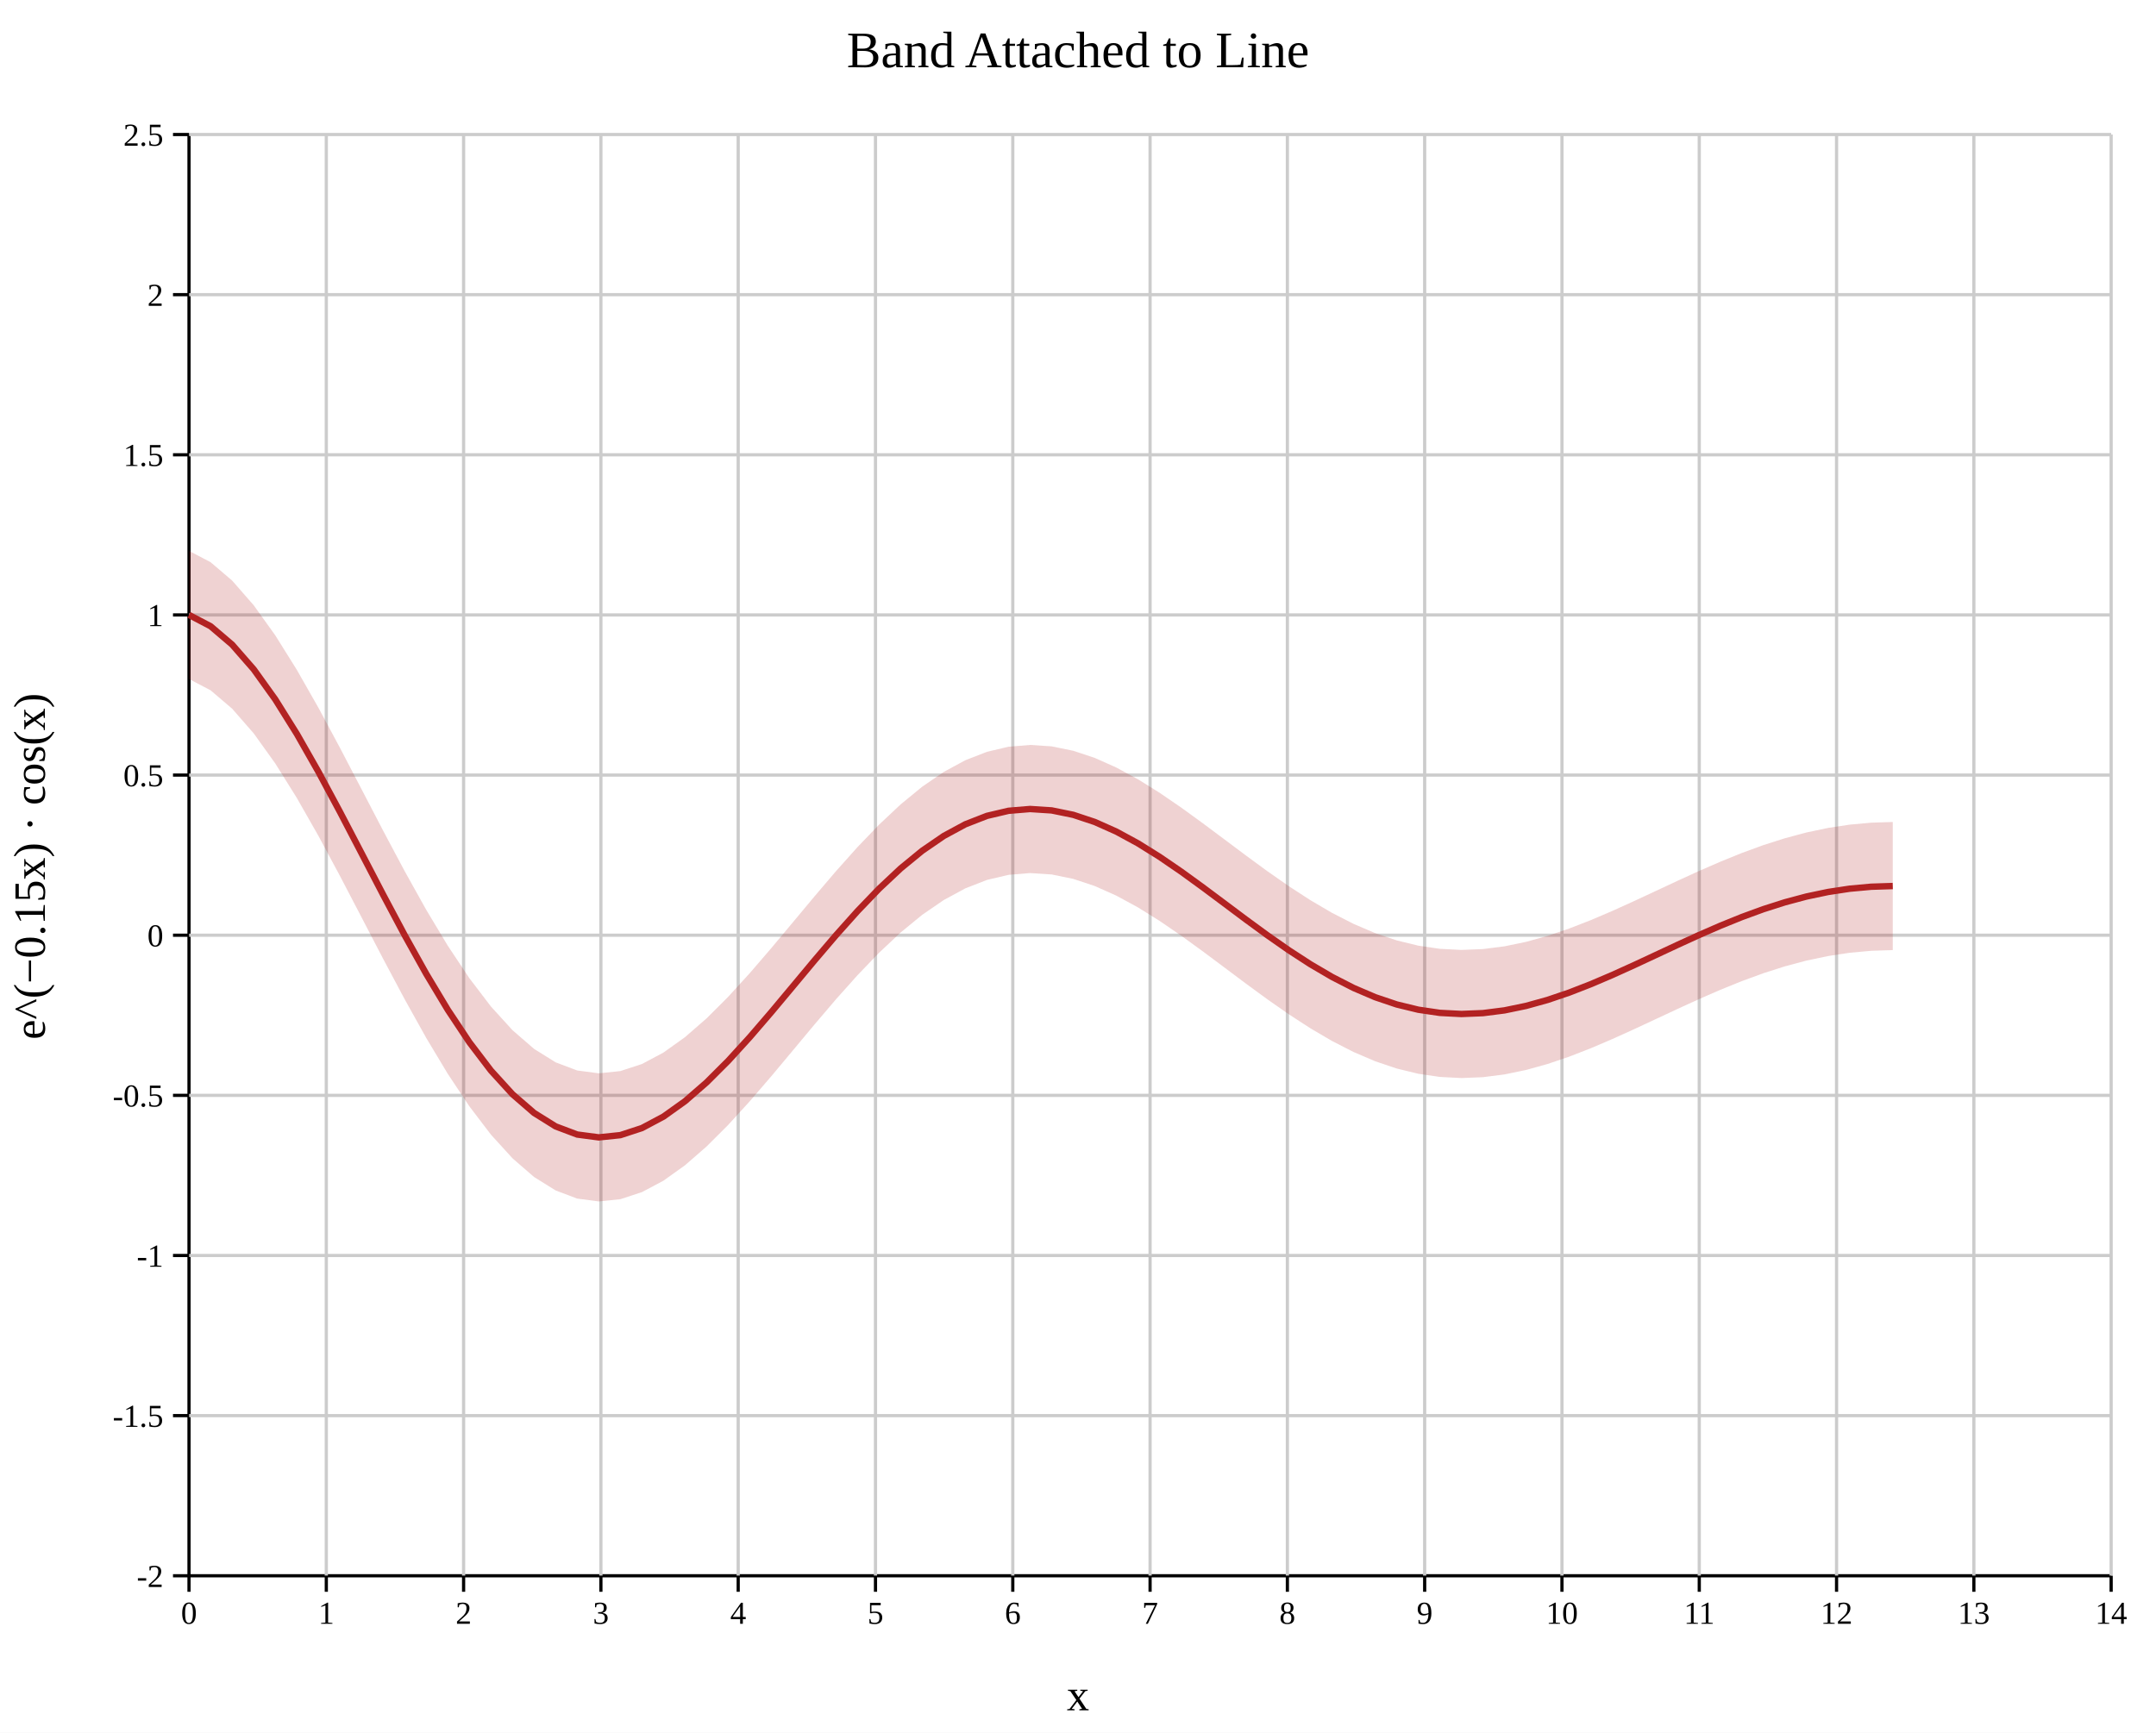
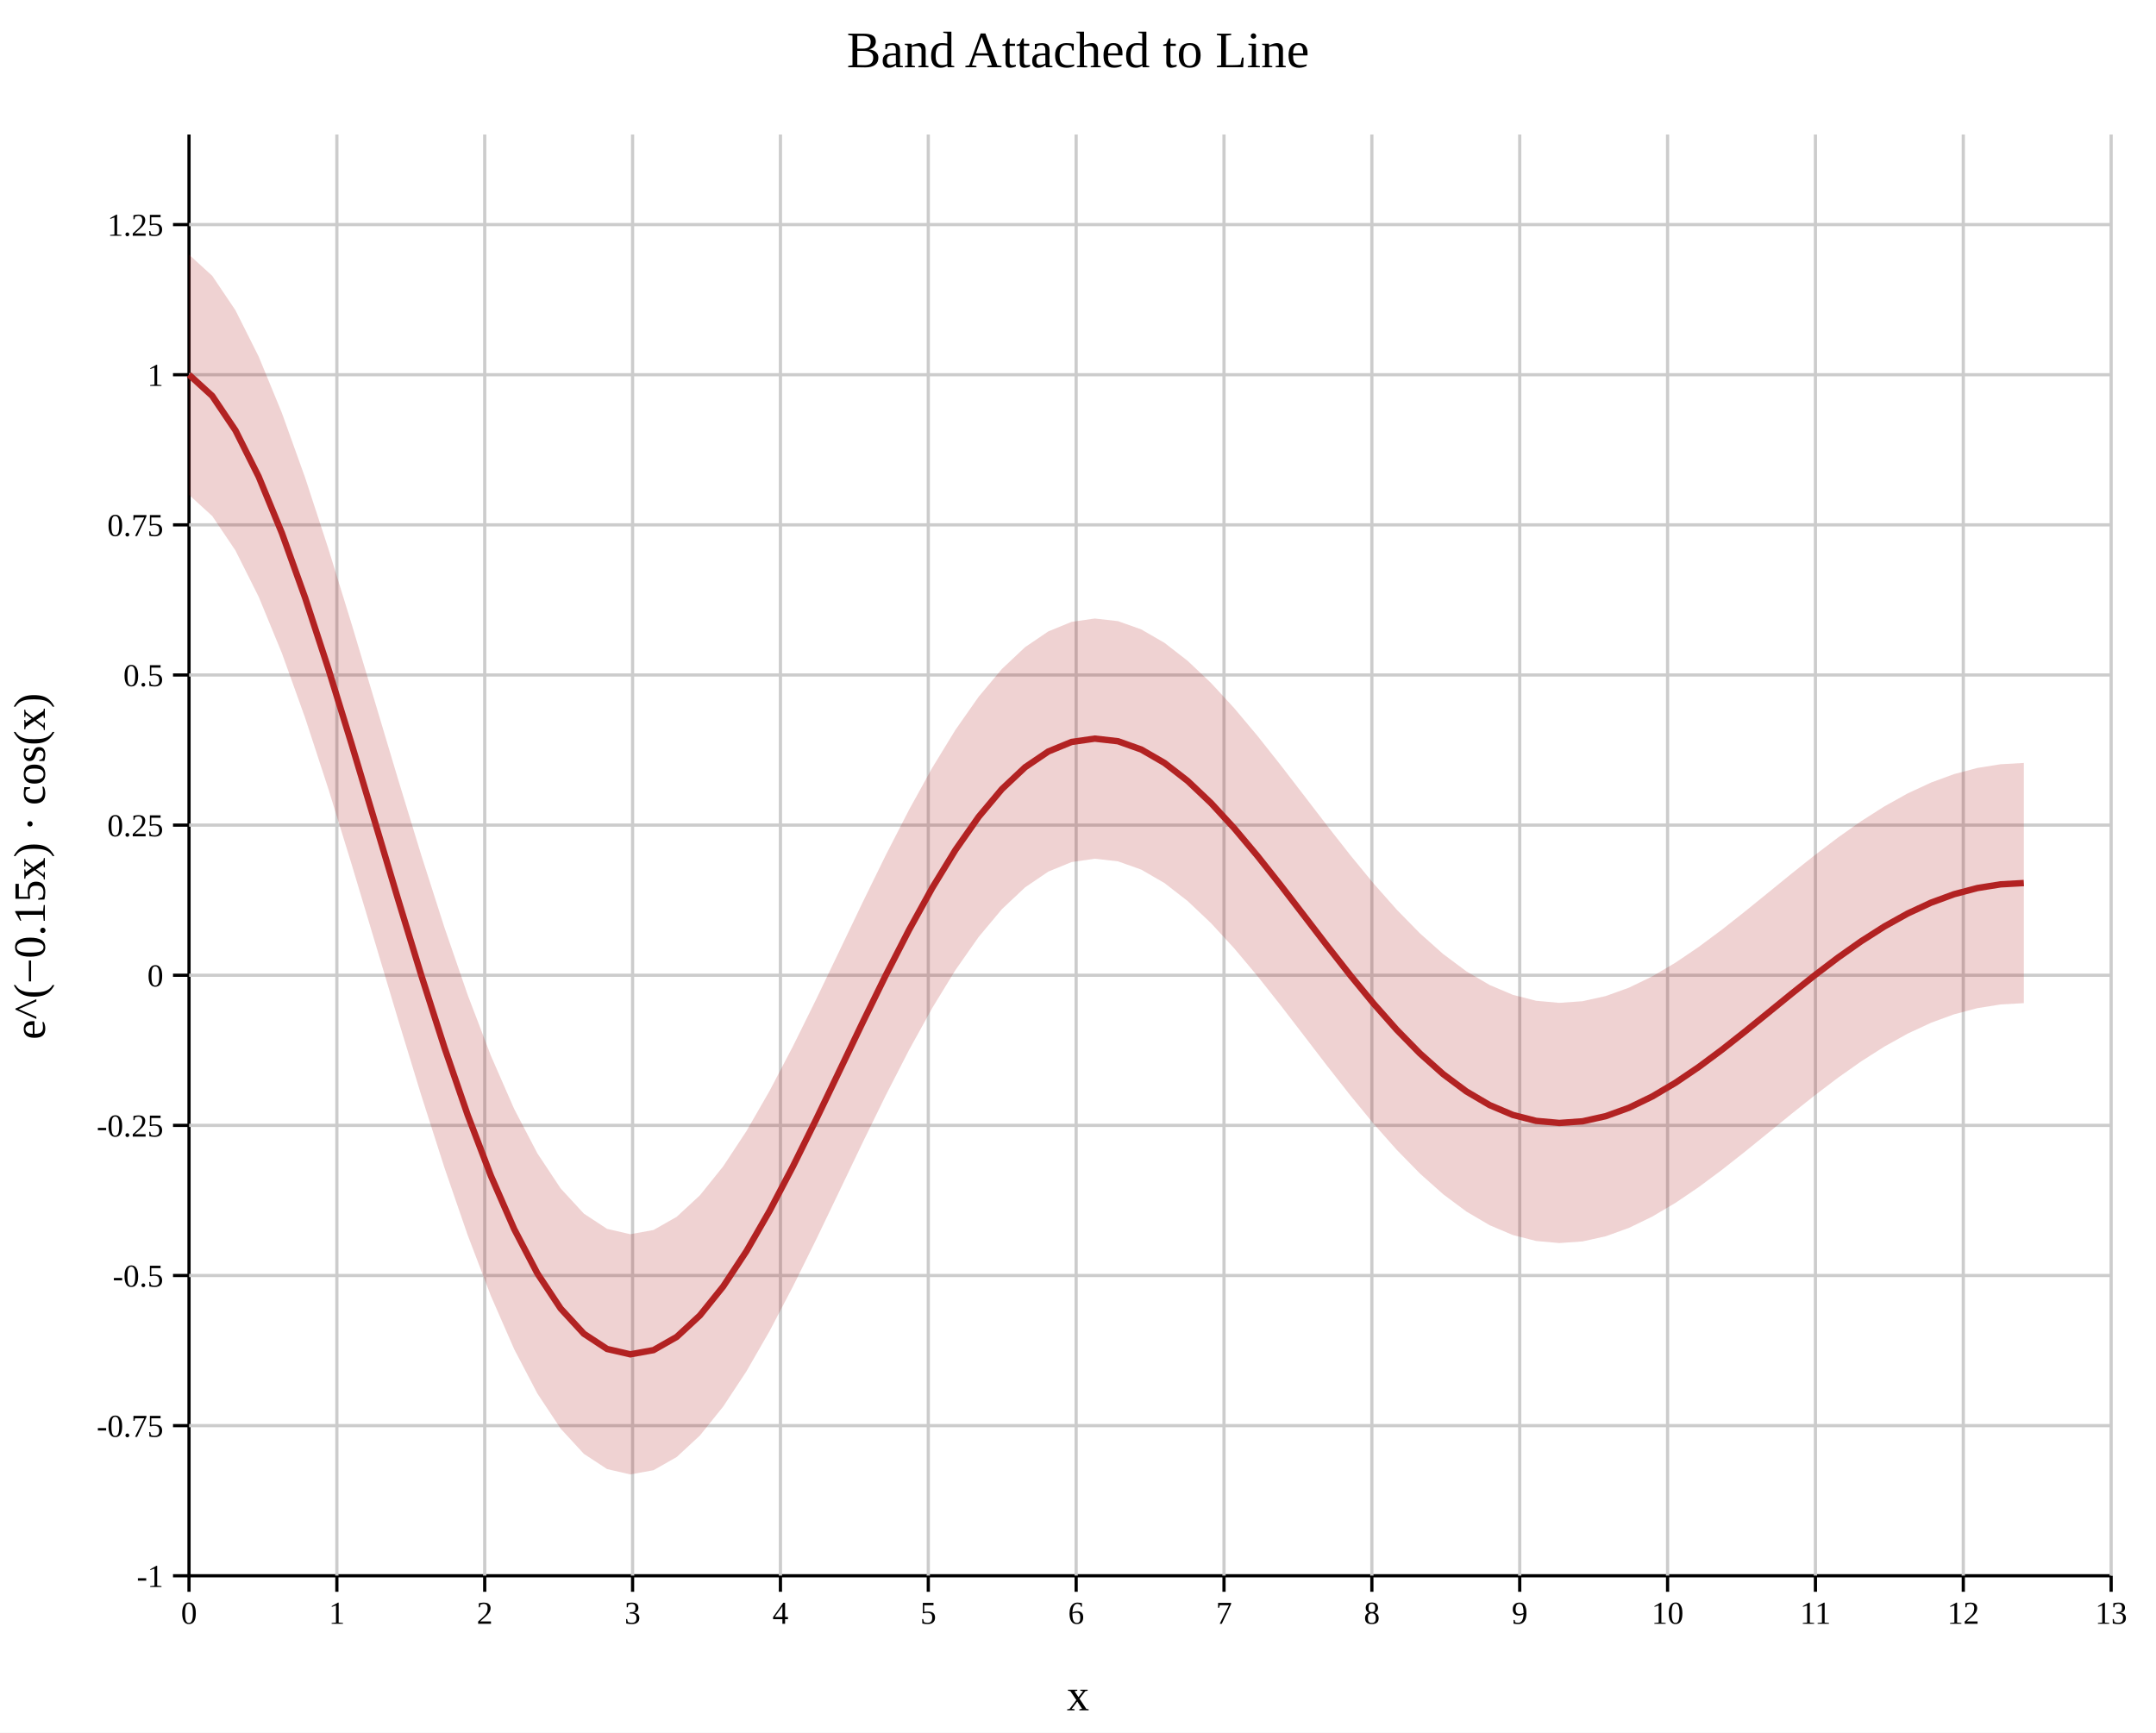
<svg xmlns="http://www.w3.org/2000/svg" width="673" height="541" fill="black">
  <rect width="100%" height="100%" fill="white" />
  <line x1="59" y1="492" x2="659" y2="492" stroke="black" stroke-width="1" />
  <line x1="59" y1="42" x2="59" y2="492" stroke="black" stroke-width="1" />
-   <line x1="101.857" y1="42" x2="101.857" y2="492" stroke="#ccc" stroke-width="1" />
-   <line x1="144.714" y1="42" x2="144.714" y2="492" stroke="#ccc" stroke-width="1" />
-   <line x1="187.571" y1="42" x2="187.571" y2="492" stroke="#ccc" stroke-width="1" />
-   <line x1="230.429" y1="42" x2="230.429" y2="492" stroke="#ccc" stroke-width="1" />
-   <line x1="273.286" y1="42" x2="273.286" y2="492" stroke="#ccc" stroke-width="1" />
-   <line x1="316.143" y1="42" x2="316.143" y2="492" stroke="#ccc" stroke-width="1" />
-   <line x1="359" y1="42" x2="359" y2="492" stroke="#ccc" stroke-width="1" />
-   <line x1="401.857" y1="42" x2="401.857" y2="492" stroke="#ccc" stroke-width="1" />
-   <line x1="444.714" y1="42" x2="444.714" y2="492" stroke="#ccc" stroke-width="1" />
-   <line x1="487.571" y1="42" x2="487.571" y2="492" stroke="#ccc" stroke-width="1" />
-   <line x1="530.429" y1="42" x2="530.429" y2="492" stroke="#ccc" stroke-width="1" />
-   <line x1="573.286" y1="42" x2="573.286" y2="492" stroke="#ccc" stroke-width="1" />
-   <line x1="616.143" y1="42" x2="616.143" y2="492" stroke="#ccc" stroke-width="1" />
+   <line x1="105.154" y1="42" x2="105.154" y2="492" stroke="#ccc" stroke-width="1" />
+   <line x1="151.308" y1="42" x2="151.308" y2="492" stroke="#ccc" stroke-width="1" />
+   <line x1="197.462" y1="42" x2="197.462" y2="492" stroke="#ccc" stroke-width="1" />
+   <line x1="243.615" y1="42" x2="243.615" y2="492" stroke="#ccc" stroke-width="1" />
+   <line x1="289.769" y1="42" x2="289.769" y2="492" stroke="#ccc" stroke-width="1" />
+   <line x1="335.923" y1="42" x2="335.923" y2="492" stroke="#ccc" stroke-width="1" />
+   <line x1="382.077" y1="42" x2="382.077" y2="492" stroke="#ccc" stroke-width="1" />
+   <line x1="428.231" y1="42" x2="428.231" y2="492" stroke="#ccc" stroke-width="1" />
+   <line x1="474.385" y1="42" x2="474.385" y2="492" stroke="#ccc" stroke-width="1" />
+   <line x1="520.538" y1="42" x2="520.538" y2="492" stroke="#ccc" stroke-width="1" />
+   <line x1="566.692" y1="42" x2="566.692" y2="492" stroke="#ccc" stroke-width="1" />
+   <line x1="612.846" y1="42" x2="612.846" y2="492" stroke="#ccc" stroke-width="1" />
  <line x1="659" y1="42" x2="659" y2="492" stroke="#ccc" stroke-width="1" />
-   <line x1="59" y1="442" x2="659" y2="442" stroke="#ccc" stroke-width="1" />
-   <line x1="59" y1="392" x2="659" y2="392" stroke="#ccc" stroke-width="1" />
-   <line x1="59" y1="342" x2="659" y2="342" stroke="#ccc" stroke-width="1" />
-   <line x1="59" y1="292" x2="659" y2="292" stroke="#ccc" stroke-width="1" />
-   <line x1="59" y1="242" x2="659" y2="242" stroke="#ccc" stroke-width="1" />
-   <line x1="59" y1="192" x2="659" y2="192" stroke="#ccc" stroke-width="1" />
-   <line x1="59" y1="142" x2="659" y2="142" stroke="#ccc" stroke-width="1" />
-   <line x1="59" y1="92" x2="659" y2="92" stroke="#ccc" stroke-width="1" />
-   <line x1="59" y1="42" x2="659" y2="42" stroke="#ccc" stroke-width="1" />
+   <line x1="59" y1="445.125" x2="659" y2="445.125" stroke="#ccc" stroke-width="1" />
+   <line x1="59" y1="398.25" x2="659" y2="398.25" stroke="#ccc" stroke-width="1" />
+   <line x1="59" y1="351.375" x2="659" y2="351.375" stroke="#ccc" stroke-width="1" />
+   <line x1="59" y1="304.5" x2="659" y2="304.5" stroke="#ccc" stroke-width="1" />
+   <line x1="59" y1="257.625" x2="659" y2="257.625" stroke="#ccc" stroke-width="1" />
+   <line x1="59" y1="210.75" x2="659" y2="210.75" stroke="#ccc" stroke-width="1" />
+   <line x1="59" y1="163.875" x2="659" y2="163.875" stroke="#ccc" stroke-width="1" />
+   <line x1="59" y1="117" x2="659" y2="117" stroke="#ccc" stroke-width="1" />
+   <line x1="59" y1="70.125" x2="659" y2="70.125" stroke="#ccc" stroke-width="1" />
  <line x1="59" y1="492" x2="59" y2="497" stroke="black" stroke-width="1" />
  <text x="59" y="507" font-size="10" text-anchor="middle">0</text>
-   <line x1="101.857" y1="492" x2="101.857" y2="497" stroke="black" stroke-width="1" />
-   <text x="101.857" y="507" font-size="10" text-anchor="middle">1</text>
-   <line x1="144.714" y1="492" x2="144.714" y2="497" stroke="black" stroke-width="1" />
-   <text x="144.714" y="507" font-size="10" text-anchor="middle">2</text>
-   <line x1="187.571" y1="492" x2="187.571" y2="497" stroke="black" stroke-width="1" />
-   <text x="187.571" y="507" font-size="10" text-anchor="middle">3</text>
-   <line x1="230.429" y1="492" x2="230.429" y2="497" stroke="black" stroke-width="1" />
-   <text x="230.429" y="507" font-size="10" text-anchor="middle">4</text>
-   <line x1="273.286" y1="492" x2="273.286" y2="497" stroke="black" stroke-width="1" />
-   <text x="273.286" y="507" font-size="10" text-anchor="middle">5</text>
-   <line x1="316.143" y1="492" x2="316.143" y2="497" stroke="black" stroke-width="1" />
-   <text x="316.143" y="507" font-size="10" text-anchor="middle">6</text>
-   <line x1="359" y1="492" x2="359" y2="497" stroke="black" stroke-width="1" />
-   <text x="359" y="507" font-size="10" text-anchor="middle">7</text>
-   <line x1="401.857" y1="492" x2="401.857" y2="497" stroke="black" stroke-width="1" />
-   <text x="401.857" y="507" font-size="10" text-anchor="middle">8</text>
-   <line x1="444.714" y1="492" x2="444.714" y2="497" stroke="black" stroke-width="1" />
-   <text x="444.714" y="507" font-size="10" text-anchor="middle">9</text>
-   <line x1="487.571" y1="492" x2="487.571" y2="497" stroke="black" stroke-width="1" />
-   <text x="487.571" y="507" font-size="10" text-anchor="middle">10</text>
-   <line x1="530.429" y1="492" x2="530.429" y2="497" stroke="black" stroke-width="1" />
-   <text x="530.429" y="507" font-size="10" text-anchor="middle">11</text>
-   <line x1="573.286" y1="492" x2="573.286" y2="497" stroke="black" stroke-width="1" />
-   <text x="573.286" y="507" font-size="10" text-anchor="middle">12</text>
-   <line x1="616.143" y1="492" x2="616.143" y2="497" stroke="black" stroke-width="1" />
-   <text x="616.143" y="507" font-size="10" text-anchor="middle">13</text>
+   <line x1="105.154" y1="492" x2="105.154" y2="497" stroke="black" stroke-width="1" />
+   <text x="105.154" y="507" font-size="10" text-anchor="middle">1</text>
+   <line x1="151.308" y1="492" x2="151.308" y2="497" stroke="black" stroke-width="1" />
+   <text x="151.308" y="507" font-size="10" text-anchor="middle">2</text>
+   <line x1="197.462" y1="492" x2="197.462" y2="497" stroke="black" stroke-width="1" />
+   <text x="197.462" y="507" font-size="10" text-anchor="middle">3</text>
+   <line x1="243.615" y1="492" x2="243.615" y2="497" stroke="black" stroke-width="1" />
+   <text x="243.615" y="507" font-size="10" text-anchor="middle">4</text>
+   <line x1="289.769" y1="492" x2="289.769" y2="497" stroke="black" stroke-width="1" />
+   <text x="289.769" y="507" font-size="10" text-anchor="middle">5</text>
+   <line x1="335.923" y1="492" x2="335.923" y2="497" stroke="black" stroke-width="1" />
+   <text x="335.923" y="507" font-size="10" text-anchor="middle">6</text>
+   <line x1="382.077" y1="492" x2="382.077" y2="497" stroke="black" stroke-width="1" />
+   <text x="382.077" y="507" font-size="10" text-anchor="middle">7</text>
+   <line x1="428.231" y1="492" x2="428.231" y2="497" stroke="black" stroke-width="1" />
+   <text x="428.231" y="507" font-size="10" text-anchor="middle">8</text>
+   <line x1="474.385" y1="492" x2="474.385" y2="497" stroke="black" stroke-width="1" />
+   <text x="474.385" y="507" font-size="10" text-anchor="middle">9</text>
+   <line x1="520.538" y1="492" x2="520.538" y2="497" stroke="black" stroke-width="1" />
+   <text x="520.538" y="507" font-size="10" text-anchor="middle">10</text>
+   <line x1="566.692" y1="492" x2="566.692" y2="497" stroke="black" stroke-width="1" />
+   <text x="566.692" y="507" font-size="10" text-anchor="middle">11</text>
+   <line x1="612.846" y1="492" x2="612.846" y2="497" stroke="black" stroke-width="1" />
+   <text x="612.846" y="507" font-size="10" text-anchor="middle">12</text>
  <line x1="659" y1="492" x2="659" y2="497" stroke="black" stroke-width="1" />
-   <text x="659" y="507" font-size="10" text-anchor="middle">14</text>
+   <text x="659" y="507" font-size="10" text-anchor="middle">13</text>
  <line x1="54" y1="492" x2="59" y2="492" stroke="black" stroke-width="1" />
-   <text x="51" y="495.5" font-size="10" text-anchor="end">-2</text>
-   <line x1="54" y1="442" x2="59" y2="442" stroke="black" stroke-width="1" />
-   <text x="51" y="445.5" font-size="10" text-anchor="end">-1.5</text>
-   <line x1="54" y1="392" x2="59" y2="392" stroke="black" stroke-width="1" />
-   <text x="51" y="395.5" font-size="10" text-anchor="end">-1</text>
-   <line x1="54" y1="342" x2="59" y2="342" stroke="black" stroke-width="1" />
-   <text x="51" y="345.5" font-size="10" text-anchor="end">-0.5</text>
-   <line x1="54" y1="292" x2="59" y2="292" stroke="black" stroke-width="1" />
-   <text x="51" y="295.5" font-size="10" text-anchor="end">0</text>
-   <line x1="54" y1="242" x2="59" y2="242" stroke="black" stroke-width="1" />
-   <text x="51" y="245.5" font-size="10" text-anchor="end">0.5</text>
-   <line x1="54" y1="192" x2="59" y2="192" stroke="black" stroke-width="1" />
-   <text x="51" y="195.5" font-size="10" text-anchor="end">1</text>
-   <line x1="54" y1="142" x2="59" y2="142" stroke="black" stroke-width="1" />
-   <text x="51" y="145.5" font-size="10" text-anchor="end">1.5</text>
-   <line x1="54" y1="92" x2="59" y2="92" stroke="black" stroke-width="1" />
-   <text x="51" y="95.5" font-size="10" text-anchor="end">2</text>
-   <line x1="54" y1="42" x2="59" y2="42" stroke="black" stroke-width="1" />
-   <text x="51" y="45.5" font-size="10" text-anchor="end">2.5</text>
+   <text x="51" y="495.5" font-size="10" text-anchor="end">-1</text>
+   <line x1="54" y1="445.125" x2="59" y2="445.125" stroke="black" stroke-width="1" />
+   <text x="51" y="448.625" font-size="10" text-anchor="end">-0.75</text>
+   <line x1="54" y1="398.25" x2="59" y2="398.25" stroke="black" stroke-width="1" />
+   <text x="51" y="401.75" font-size="10" text-anchor="end">-0.5</text>
+   <line x1="54" y1="351.375" x2="59" y2="351.375" stroke="black" stroke-width="1" />
+   <text x="51" y="354.875" font-size="10" text-anchor="end">-0.25</text>
+   <line x1="54" y1="304.5" x2="59" y2="304.5" stroke="black" stroke-width="1" />
+   <text x="51" y="308" font-size="10" text-anchor="end">0</text>
+   <line x1="54" y1="257.625" x2="59" y2="257.625" stroke="black" stroke-width="1" />
+   <text x="51" y="261.125" font-size="10" text-anchor="end">0.25</text>
+   <line x1="54" y1="210.75" x2="59" y2="210.75" stroke="black" stroke-width="1" />
+   <text x="51" y="214.25" font-size="10" text-anchor="end">0.5</text>
+   <line x1="54" y1="163.875" x2="59" y2="163.875" stroke="black" stroke-width="1" />
+   <text x="51" y="167.375" font-size="10" text-anchor="end">0.75</text>
+   <line x1="54" y1="117" x2="59" y2="117" stroke="black" stroke-width="1" />
+   <text x="51" y="120.5" font-size="10" text-anchor="end">1</text>
+   <line x1="54" y1="70.125" x2="59" y2="70.125" stroke="black" stroke-width="1" />
+   <text x="51" y="73.625" font-size="10" text-anchor="end">1.25</text>
  <text x="336.5" y="534" font-size="14" text-anchor="middle">x</text>
  <text x="14" y="270.5" font-size="14" text-anchor="middle" transform="rotate(-90,14,270.5)">e^(−0.15x) · cos(x)</text>
  <text x="336.5" y="21" font-size="16" text-anchor="middle">Band Attached to Line</text>
-   <path d="M 59 172 L 65.732 175.531 L 72.464 181.272 L 79.196 188.98 L 85.928 198.375 L 92.66 209.148 L 99.392 220.97 L 106.124 233.504 L 112.856 246.407 L 119.588 259.346 L 126.32 272 L 133.052 284.072 L 139.784 295.291 L 146.516 305.421 L 153.248 314.263 L 159.98 321.658 L 166.712 327.492 L 173.444 331.693 L 180.176 334.232 L 186.908 335.124 L 193.64 334.423 L 200.372 332.219 L 207.104 328.635 L 213.836 323.823 L 220.568 317.959 L 227.3 311.234 L 234.032 303.854 L 240.764 296.03 L 247.496 287.976 L 254.228 279.899 L 260.96 272 L 267.692 264.464 L 274.423 257.461 L 281.155 251.138 L 287.887 245.618 L 294.619 241.002 L 301.351 237.36 L 308.083 234.738 L 314.815 233.153 L 321.547 232.596 L 328.279 233.034 L 335.011 234.41 L 341.743 236.647 L 348.475 239.65 L 355.207 243.311 L 361.939 247.509 L 368.671 252.116 L 375.403 257 L 382.135 262.027 L 388.867 267.069 L 395.599 272 L 402.331 276.704 L 409.063 281.076 L 415.795 285.023 L 422.527 288.468 L 429.259 291.35 L 435.991 293.623 L 442.723 295.26 L 449.455 296.249 L 456.187 296.597 L 462.919 296.324 L 469.651 295.465 L 476.383 294.068 L 483.115 292.194 L 489.847 289.908 L 496.579 287.288 L 503.311 284.412 L 510.043 281.364 L 516.775 278.225 L 523.507 275.078 L 530.239 272 L 536.971 269.064 L 543.703 266.335 L 550.435 263.871 L 557.167 261.72 L 563.899 259.921 L 570.631 258.502 L 577.363 257.48 L 584.095 256.863 L 590.827 256.646 L 590.827 296.646 L 584.095 296.863 L 577.363 297.48 L 570.631 298.502 L 563.899 299.921 L 557.167 301.72 L 550.435 303.871 L 543.703 306.335 L 536.971 309.064 L 530.239 312 L 523.507 315.078 L 516.775 318.225 L 510.043 321.364 L 503.311 324.412 L 496.579 327.288 L 489.847 329.908 L 483.115 332.194 L 476.383 334.068 L 469.651 335.465 L 462.919 336.324 L 456.187 336.597 L 449.455 336.249 L 442.723 335.26 L 435.991 333.623 L 429.259 331.35 L 422.527 328.468 L 415.795 325.023 L 409.063 321.076 L 402.331 316.704 L 395.599 312 L 388.867 307.069 L 382.135 302.027 L 375.403 297 L 368.671 292.116 L 361.939 287.509 L 355.207 283.311 L 348.475 279.65 L 341.743 276.647 L 335.011 274.41 L 328.279 273.034 L 321.547 272.596 L 314.815 273.153 L 308.083 274.738 L 301.351 277.36 L 294.619 281.002 L 287.887 285.618 L 281.155 291.138 L 274.423 297.461 L 267.692 304.464 L 260.96 312 L 254.228 319.899 L 247.496 327.976 L 240.764 336.03 L 234.032 343.854 L 227.3 351.234 L 220.568 357.959 L 213.836 363.823 L 207.104 368.635 L 200.372 372.219 L 193.64 374.423 L 186.908 375.124 L 180.176 374.232 L 173.444 371.693 L 166.712 367.492 L 159.98 361.658 L 153.248 354.263 L 146.516 345.421 L 139.784 335.291 L 133.052 324.072 L 126.32 312 L 119.588 299.346 L 112.856 286.407 L 106.124 273.504 L 99.392 260.97 L 92.66 249.148 L 85.928 238.375 L 79.196 228.98 L 72.464 221.272 L 65.732 215.531 L 59 212 Z" stroke="none" stroke-width="0" fill="firebrick" fill-opacity="0.2" />
-   <path d="M 59 192 L 65.732 195.531 L 72.464 201.272 L 79.196 208.98 L 85.928 218.375 L 92.66 229.148 L 99.392 240.97 L 106.124 253.504 L 112.856 266.407 L 119.588 279.346 L 126.32 292 L 133.052 304.072 L 139.784 315.291 L 146.516 325.421 L 153.248 334.263 L 159.98 341.658 L 166.712 347.492 L 173.444 351.693 L 180.176 354.232 L 186.908 355.124 L 193.64 354.423 L 200.372 352.219 L 207.104 348.635 L 213.836 343.823 L 220.568 337.959 L 227.3 331.234 L 234.032 323.854 L 240.764 316.03 L 247.496 307.976 L 254.228 299.899 L 260.96 292 L 267.692 284.464 L 274.423 277.461 L 281.155 271.138 L 287.887 265.618 L 294.619 261.002 L 301.351 257.36 L 308.083 254.738 L 314.815 253.153 L 321.547 252.596 L 328.279 253.034 L 335.011 254.41 L 341.743 256.647 L 348.475 259.65 L 355.207 263.311 L 361.939 267.509 L 368.671 272.116 L 375.403 277 L 382.135 282.027 L 388.867 287.069 L 395.599 292 L 402.331 296.704 L 409.063 301.076 L 415.795 305.023 L 422.527 308.468 L 429.259 311.35 L 435.991 313.623 L 442.723 315.26 L 449.455 316.249 L 456.187 316.597 L 462.919 316.324 L 469.651 315.465 L 476.383 314.068 L 483.115 312.194 L 489.847 309.908 L 496.579 307.288 L 503.311 304.412 L 510.043 301.364 L 516.775 298.225 L 523.507 295.078 L 530.239 292 L 536.971 289.064 L 543.703 286.335 L 550.435 283.871 L 557.167 281.72 L 563.899 279.921 L 570.631 278.502 L 577.363 277.48 L 584.095 276.863 L 590.827 276.646 " stroke="firebrick" stroke-width="2" fill="none" />
+   <path d="M 59 79.5 L 66.25 86.121 L 73.5 96.885 L 80.749 111.338 L 87.999 128.953 L 95.249 149.152 L 102.499 171.32 L 109.749 194.82 L 116.999 219.013 L 124.248 243.273 L 131.498 267 L 138.748 289.635 L 145.998 310.671 L 153.248 329.664 L 160.498 346.243 L 167.747 360.109 L 174.997 371.048 L 182.247 378.924 L 189.497 383.685 L 196.747 385.358 L 203.997 384.043 L 211.246 379.91 L 218.496 373.19 L 225.746 364.169 L 232.996 353.173 L 240.246 340.564 L 247.496 326.726 L 254.745 312.057 L 261.995 296.955 L 269.245 281.811 L 276.495 267 L 283.745 252.871 L 290.995 239.74 L 298.244 227.883 L 305.494 217.534 L 312.744 208.878 L 319.994 202.05 L 327.244 197.134 L 334.494 194.162 L 341.743 193.118 L 348.993 193.939 L 356.243 196.518 L 363.493 200.713 L 370.743 206.344 L 377.992 213.208 L 385.242 221.079 L 392.492 229.717 L 399.742 238.874 L 406.992 248.301 L 414.242 257.755 L 421.491 267 L 428.741 275.82 L 435.991 284.017 L 443.241 291.418 L 450.491 297.878 L 457.741 303.281 L 464.99 307.543 L 472.24 310.613 L 479.49 312.468 L 486.74 313.12 L 493.99 312.607 L 501.24 310.997 L 508.489 308.378 L 515.739 304.863 L 522.989 300.578 L 530.239 295.665 L 537.489 290.273 L 544.739 284.557 L 551.988 278.672 L 559.238 272.771 L 566.488 267 L 573.738 261.494 L 580.988 256.378 L 588.238 251.758 L 595.487 247.725 L 602.737 244.352 L 609.987 241.692 L 617.237 239.776 L 624.487 238.618 L 631.737 238.211 L 631.737 313.211 L 624.487 313.618 L 617.237 314.776 L 609.987 316.692 L 602.737 319.352 L 595.487 322.725 L 588.238 326.758 L 580.988 331.378 L 573.738 336.494 L 566.488 342 L 559.238 347.771 L 551.988 353.672 L 544.739 359.557 L 537.489 365.273 L 530.239 370.665 L 522.989 375.578 L 515.739 379.863 L 508.489 383.378 L 501.24 385.997 L 493.99 387.607 L 486.74 388.12 L 479.49 387.468 L 472.24 385.613 L 464.99 382.543 L 457.741 378.281 L 450.491 372.878 L 443.241 366.418 L 435.991 359.017 L 428.741 350.82 L 421.491 342 L 414.242 332.755 L 406.992 323.301 L 399.742 313.874 L 392.492 304.717 L 385.242 296.079 L 377.992 288.208 L 370.743 281.344 L 363.493 275.713 L 356.243 271.518 L 348.993 268.939 L 341.743 268.118 L 334.494 269.162 L 327.244 272.134 L 319.994 277.05 L 312.744 283.878 L 305.494 292.534 L 298.244 302.883 L 290.995 314.74 L 283.745 327.871 L 276.495 342 L 269.245 356.811 L 261.995 371.955 L 254.745 387.057 L 247.496 401.726 L 240.246 415.564 L 232.996 428.173 L 225.746 439.169 L 218.496 448.19 L 211.246 454.91 L 203.997 459.043 L 196.747 460.358 L 189.497 458.685 L 182.247 453.924 L 174.997 446.048 L 167.747 435.109 L 160.498 421.243 L 153.248 404.664 L 145.998 385.671 L 138.748 364.635 L 131.498 342 L 124.248 318.273 L 116.999 294.013 L 109.749 269.82 L 102.499 246.32 L 95.249 224.152 L 87.999 203.953 L 80.749 186.338 L 73.5 171.885 L 66.25 161.121 L 59 154.5 Z" stroke="none" stroke-width="0" fill="firebrick" fill-opacity="0.2" />
+   <path d="M 59 117 L 66.25 123.621 L 73.5 134.385 L 80.749 148.838 L 87.999 166.453 L 95.249 186.652 L 102.499 208.82 L 109.749 232.32 L 116.999 256.513 L 124.248 280.773 L 131.498 304.5 L 138.748 327.135 L 145.998 348.171 L 153.248 367.164 L 160.498 383.743 L 167.747 397.609 L 174.997 408.548 L 182.247 416.424 L 189.497 421.185 L 196.747 422.858 L 203.997 421.543 L 211.246 417.41 L 218.496 410.69 L 225.746 401.669 L 232.996 390.673 L 240.246 378.064 L 247.496 364.226 L 254.745 349.557 L 261.995 334.455 L 269.245 319.311 L 276.495 304.5 L 283.745 290.371 L 290.995 277.24 L 298.244 265.383 L 305.494 255.034 L 312.744 246.378 L 319.994 239.55 L 327.244 234.634 L 334.494 231.662 L 341.743 230.618 L 348.993 231.439 L 356.243 234.018 L 363.493 238.213 L 370.743 243.844 L 377.992 250.708 L 385.242 258.579 L 392.492 267.217 L 399.742 276.374 L 406.992 285.801 L 414.242 295.255 L 421.491 304.5 L 428.741 313.32 L 435.991 321.517 L 443.241 328.918 L 450.491 335.378 L 457.741 340.781 L 464.99 345.043 L 472.24 348.113 L 479.49 349.968 L 486.74 350.62 L 493.99 350.107 L 501.24 348.497 L 508.489 345.878 L 515.739 342.363 L 522.989 338.078 L 530.239 333.165 L 537.489 327.773 L 544.739 322.057 L 551.988 316.172 L 559.238 310.271 L 566.488 304.5 L 573.738 298.994 L 580.988 293.878 L 588.238 289.258 L 595.487 285.225 L 602.737 281.852 L 609.987 279.192 L 617.237 277.276 L 624.487 276.118 L 631.737 275.711 " stroke="firebrick" stroke-width="2" fill="none" />
</svg>
